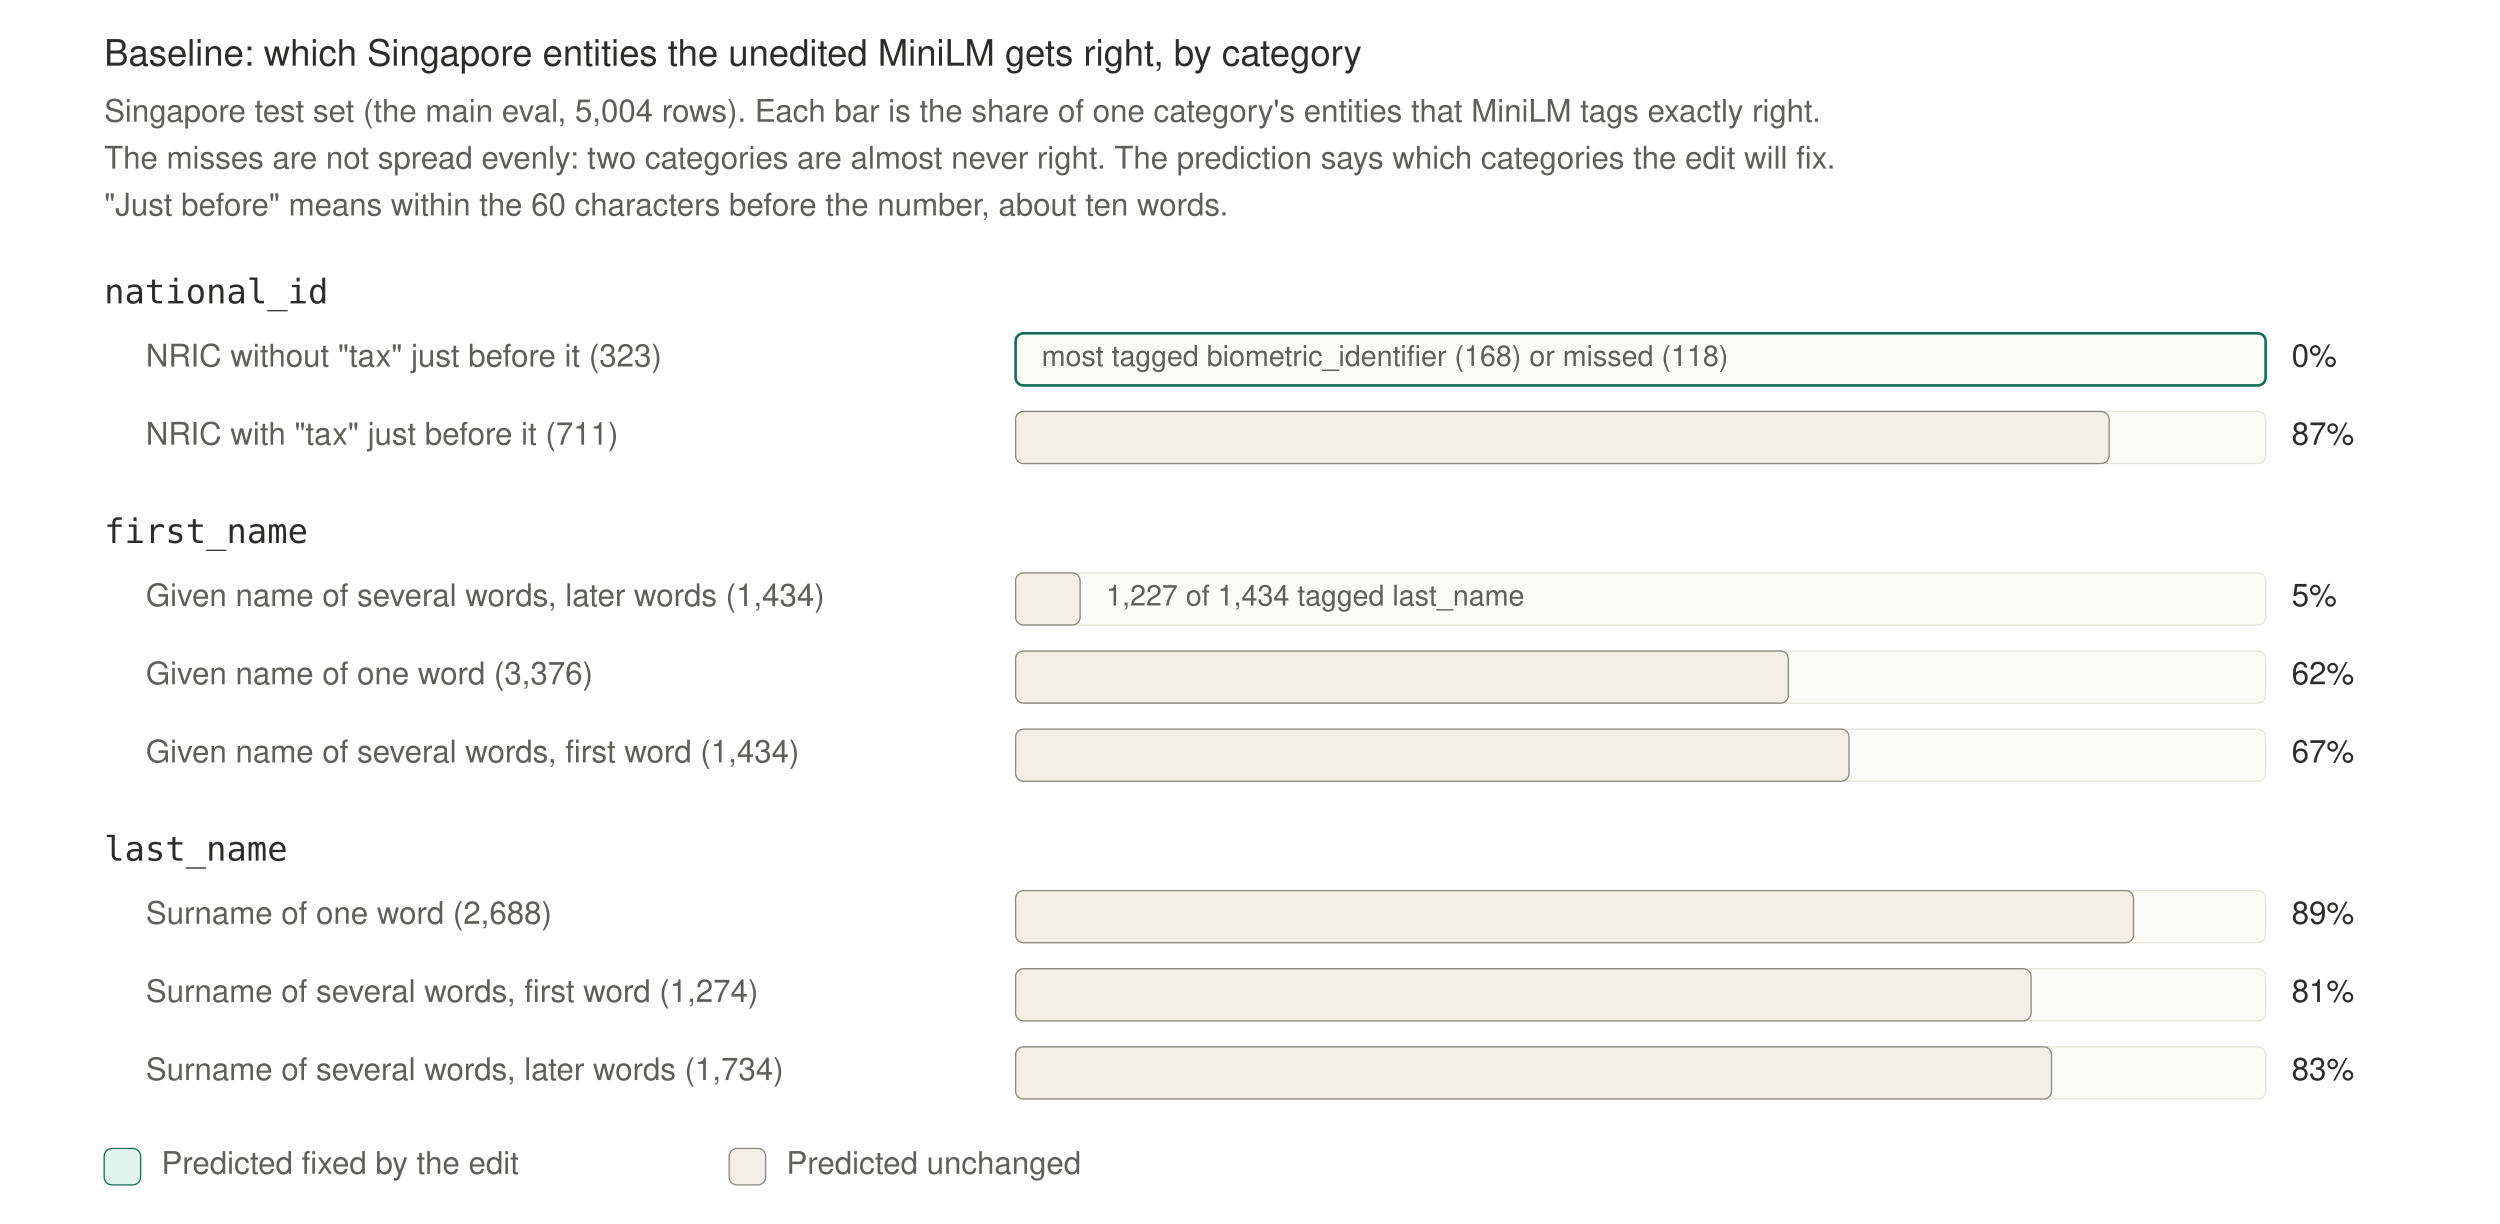
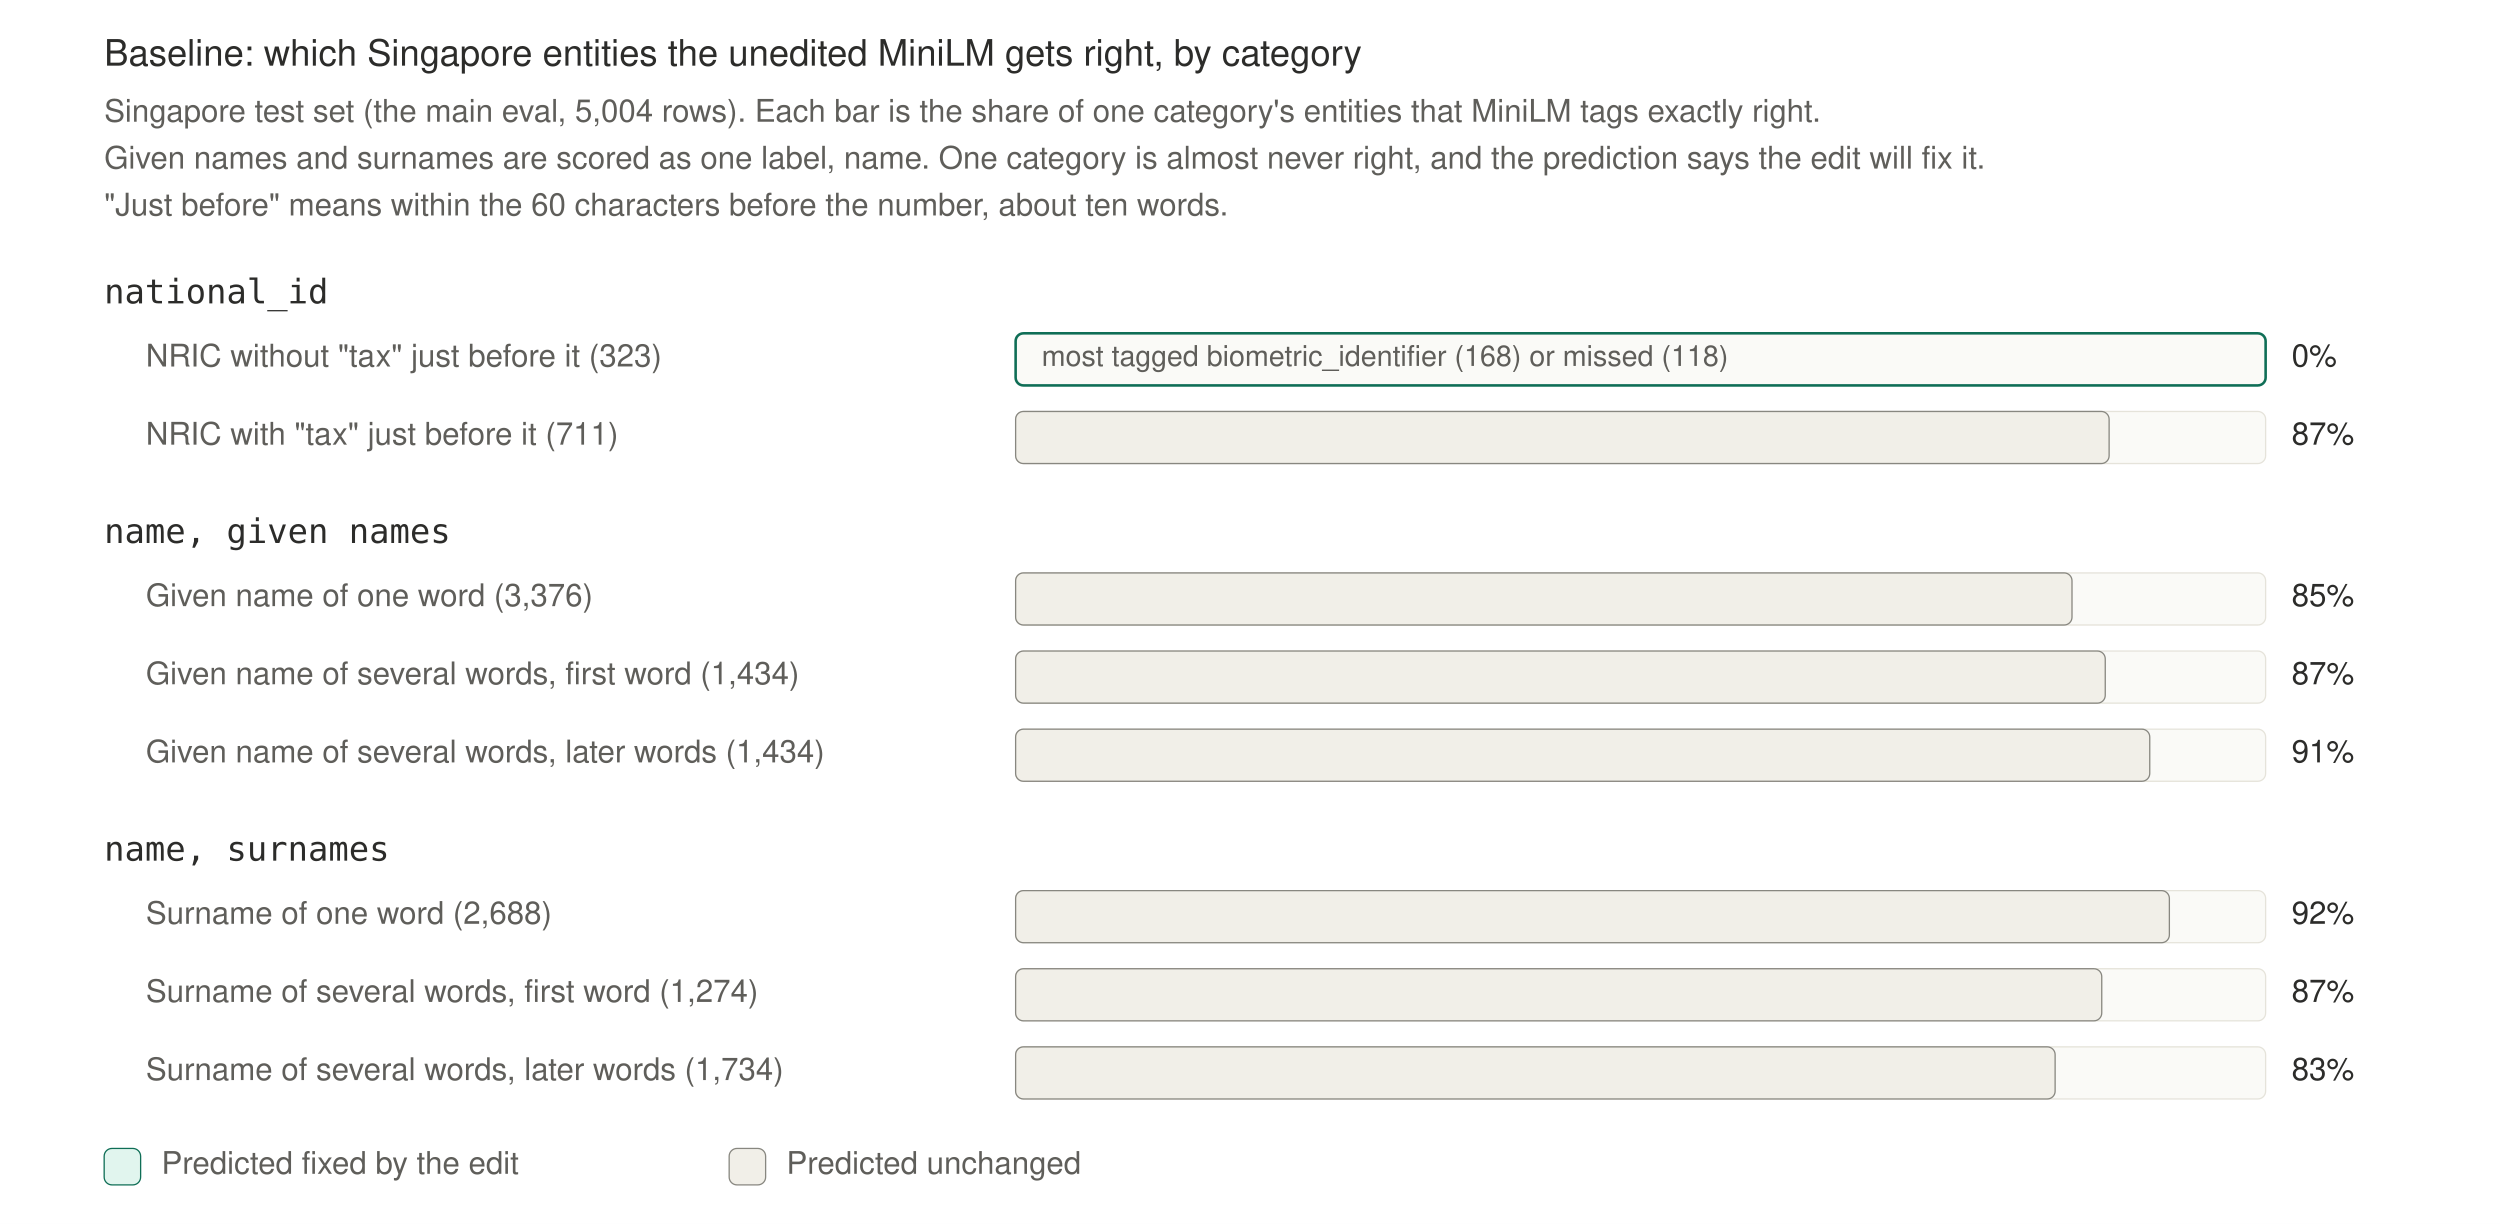
<svg xmlns="http://www.w3.org/2000/svg" width="960" height="470" viewBox="0 0 960 470" role="img">
  <style>
text { font-family: -apple-system, "Segoe UI", Helvetica, Arial, sans-serif; }
.th { font-size: 14px; font-weight: 500; fill: #2C2C2A; }
.ts { font-size: 12px; fill: #5F5E5A; }
.tl { font-size: 11px; fill: #5F5E5A; }
.mono { font-family: Menlo, Consolas, "DejaVu Sans Mono", monospace; font-size: 13px; fill: #2C2C2A; }
.box rect { fill: #F1EFE8; stroke: #888780; }
.arr { stroke: #5F5E5A; stroke-width: 1.5; fill: none; }
.c-teal rect, rect.c-teal { fill: #E1F5EE; stroke: #0F6E56; } .c-teal .th { fill: #085041; } .c-teal .ts { fill: #0F6E56; }
.c-coral rect, rect.c-coral { fill: #FAECE7; stroke: #993C1D; } .c-coral .th { fill: #712B13; } .c-coral .ts { fill: #993C1D; }
rect.sc { fill: #E1F5EE; stroke: #0F6E56; } text.sc { fill: #085041; font-weight: 500; }
rect.dr { fill: none; stroke: #888780; stroke-dasharray: 4 3; }
.c-purple rect { fill: #EEEDFE; stroke: #534AB7; } .c-purple .th { fill: #3C3489; } .c-purple .ts { fill: #534AB7; }
.card { fill: #FAFAF7; stroke: #E5E3DA; }
rect.tag { fill: #FBEAF0; stroke: #993556; }
.tv { font-size: 12px; font-weight: 500; fill: #2C2C2A; }
.ok { font-size: 12px; font-weight: 500; fill: #3B6D11; } .bad { font-size: 12px; font-weight: 500; fill: #A32D2D; }
</style>
  <defs>
    <marker id="arrow" viewBox="0 0 10 10" refX="8" refY="5" markerWidth="6" markerHeight="6" orient="auto-start-reverse">
      <path d="M2 1L8 5L2 9" fill="none" stroke="#5F5E5A" stroke-width="1.5" stroke-linecap="round" stroke-linejoin="round" />
    </marker>
  </defs>
  <rect x="0" y="0" width="960" height="470" fill="#FFFFFF" />
  <text class="th" x="40" y="22" text-anchor="start" dominant-baseline="central">Baseline: which Singapore entities the unedited MiniLM gets right, by category</text>
  <text class="ts" x="40" y="44" text-anchor="start" dominant-baseline="central">Singapore test set (the main eval, 5,004 rows). Each bar is the share of one category's entities that MiniLM tags exactly right.</text>
-   <text class="ts" x="40" y="62" text-anchor="start" dominant-baseline="central">The misses are not spread evenly: two categories are almost never right. The prediction says which categories the edit will fix.</text>
+   <text class="ts" x="40" y="62" text-anchor="start" dominant-baseline="central">Given names and surnames are scored as one label, name. One category is almost never right, and the prediction says the edit will fix it.</text>
  <text class="ts" x="40" y="80" text-anchor="start" dominant-baseline="central">"Just before" means within the 60 characters before the number, about ten words.</text>
  <text class="mono" x="40" y="112" text-anchor="start" dominant-baseline="central">national_id</text>
  <text class="ts" x="56" y="138" text-anchor="start" dominant-baseline="central">NRIC without "tax" just before it (323)</text>
  <rect x="390" y="128" width="480" height="20" rx="3" fill="#FAFAF7" stroke="#0F6E56" stroke-width="1" />
  <text class="tl" x="400" y="138" text-anchor="start" dominant-baseline="central">most tagged biometric_identifier (168) or missed (118)</text>
  <text class="tv" x="880" y="138" text-anchor="start" dominant-baseline="central">0%</text>
  <text class="ts" x="56" y="168" text-anchor="start" dominant-baseline="central">NRIC with "tax" just before it (711)</text>
  <rect x="390" y="158" width="480" height="20" rx="3" fill="#FAFAF7" stroke="#E5E3DA" stroke-width="0.5" />
  <g class="box">
    <rect x="390" y="158" width="419.904" height="20" rx="3" stroke-width="0.5" />
  </g>
  <text class="tv" x="880" y="168" text-anchor="start" dominant-baseline="central">87%</text>
-   <text class="mono" x="40" y="204" text-anchor="start" dominant-baseline="central">first_name</text>
-   <text class="ts" x="56" y="230" text-anchor="start" dominant-baseline="central">Given name of several words, later words (1,434)</text>
+   <text class="mono" x="40" y="204" text-anchor="start" dominant-baseline="central">name, given names</text>
+   <text class="ts" x="56" y="230" text-anchor="start" dominant-baseline="central">Given name of one word (3,376)</text>
  <rect x="390" y="220" width="480" height="20" rx="3" fill="#FAFAF7" stroke="#E5E3DA" stroke-width="0.5" />
  <g class="box">
-     <rect x="390" y="220" width="24.768" height="20" rx="3" stroke-width="0.5" />
+     <rect x="390" y="220" width="405.648" height="20" rx="3" stroke-width="0.5" />
  </g>
-   <text class="tl" x="424.768" y="230" text-anchor="start" dominant-baseline="central">1,227 of 1,434 tagged last_name</text>
-   <text class="tv" x="880" y="230" text-anchor="start" dominant-baseline="central">5%</text>
-   <text class="ts" x="56" y="260" text-anchor="start" dominant-baseline="central">Given name of one word (3,376)</text>
+   <text class="tv" x="880" y="230" text-anchor="start" dominant-baseline="central">85%</text>
+   <text class="ts" x="56" y="260" text-anchor="start" dominant-baseline="central">Given name of several words, first word (1,434)</text>
  <rect x="390" y="250" width="480" height="20" rx="3" fill="#FAFAF7" stroke="#E5E3DA" stroke-width="0.5" />
  <g class="box">
-     <rect x="390" y="250" width="296.736" height="20" rx="3" stroke-width="0.5" />
+     <rect x="390" y="250" width="418.416" height="20" rx="3" stroke-width="0.5" />
  </g>
-   <text class="tv" x="880" y="260" text-anchor="start" dominant-baseline="central">62%</text>
-   <text class="ts" x="56" y="290" text-anchor="start" dominant-baseline="central">Given name of several words, first word (1,434)</text>
+   <text class="tv" x="880" y="260" text-anchor="start" dominant-baseline="central">87%</text>
+   <text class="ts" x="56" y="290" text-anchor="start" dominant-baseline="central">Given name of several words, later words (1,434)</text>
  <rect x="390" y="280" width="480" height="20" rx="3" fill="#FAFAF7" stroke="#E5E3DA" stroke-width="0.5" />
  <g class="box">
-     <rect x="390" y="280" width="320.016" height="20" rx="3" stroke-width="0.5" />
+     <rect x="390" y="280" width="435.504" height="20" rx="3" stroke-width="0.5" />
  </g>
-   <text class="tv" x="880" y="290" text-anchor="start" dominant-baseline="central">67%</text>
-   <text class="mono" x="40" y="326" text-anchor="start" dominant-baseline="central">last_name</text>
+   <text class="tv" x="880" y="290" text-anchor="start" dominant-baseline="central">91%</text>
+   <text class="mono" x="40" y="326" text-anchor="start" dominant-baseline="central">name, surnames</text>
  <text class="ts" x="56" y="352" text-anchor="start" dominant-baseline="central">Surname of one word (2,688)</text>
  <rect x="390" y="342" width="480" height="20" rx="3" fill="#FAFAF7" stroke="#E5E3DA" stroke-width="0.5" />
  <g class="box">
-     <rect x="390" y="342" width="429.264" height="20" rx="3" stroke-width="0.5" />
+     <rect x="390" y="342" width="443.04" height="20" rx="3" stroke-width="0.5" />
  </g>
-   <text class="tv" x="880" y="352" text-anchor="start" dominant-baseline="central">89%</text>
+   <text class="tv" x="880" y="352" text-anchor="start" dominant-baseline="central">92%</text>
  <text class="ts" x="56" y="382" text-anchor="start" dominant-baseline="central">Surname of several words, first word (1,274)</text>
  <rect x="390" y="372" width="480" height="20" rx="3" fill="#FAFAF7" stroke="#E5E3DA" stroke-width="0.5" />
  <g class="box">
-     <rect x="390" y="372" width="389.952" height="20" rx="3" stroke-width="0.5" />
+     <rect x="390" y="372" width="417.072" height="20" rx="3" stroke-width="0.5" />
  </g>
-   <text class="tv" x="880" y="382" text-anchor="start" dominant-baseline="central">81%</text>
+   <text class="tv" x="880" y="382" text-anchor="start" dominant-baseline="central">87%</text>
  <text class="ts" x="56" y="412" text-anchor="start" dominant-baseline="central">Surname of several words, later words (1,734)</text>
  <rect x="390" y="402" width="480" height="20" rx="3" fill="#FAFAF7" stroke="#E5E3DA" stroke-width="0.5" />
  <g class="box">
-     <rect x="390" y="402" width="397.776" height="20" rx="3" stroke-width="0.5" />
+     <rect x="390" y="402" width="399.168" height="20" rx="3" stroke-width="0.5" />
  </g>
  <text class="tv" x="880" y="412" text-anchor="start" dominant-baseline="central">83%</text>
  <g class="c-teal">
    <rect x="40" y="441" width="14" height="14" rx="3" stroke-width="0.5" />
  </g>
  <text class="ts" x="62" y="448" text-anchor="start" dominant-baseline="central">Predicted fixed by the edit</text>
  <g class="box">
    <rect x="280" y="441" width="14" height="14" rx="3" stroke-width="0.5" />
  </g>
  <text class="ts" x="302" y="448" text-anchor="start" dominant-baseline="central">Predicted unchanged</text>
</svg>
